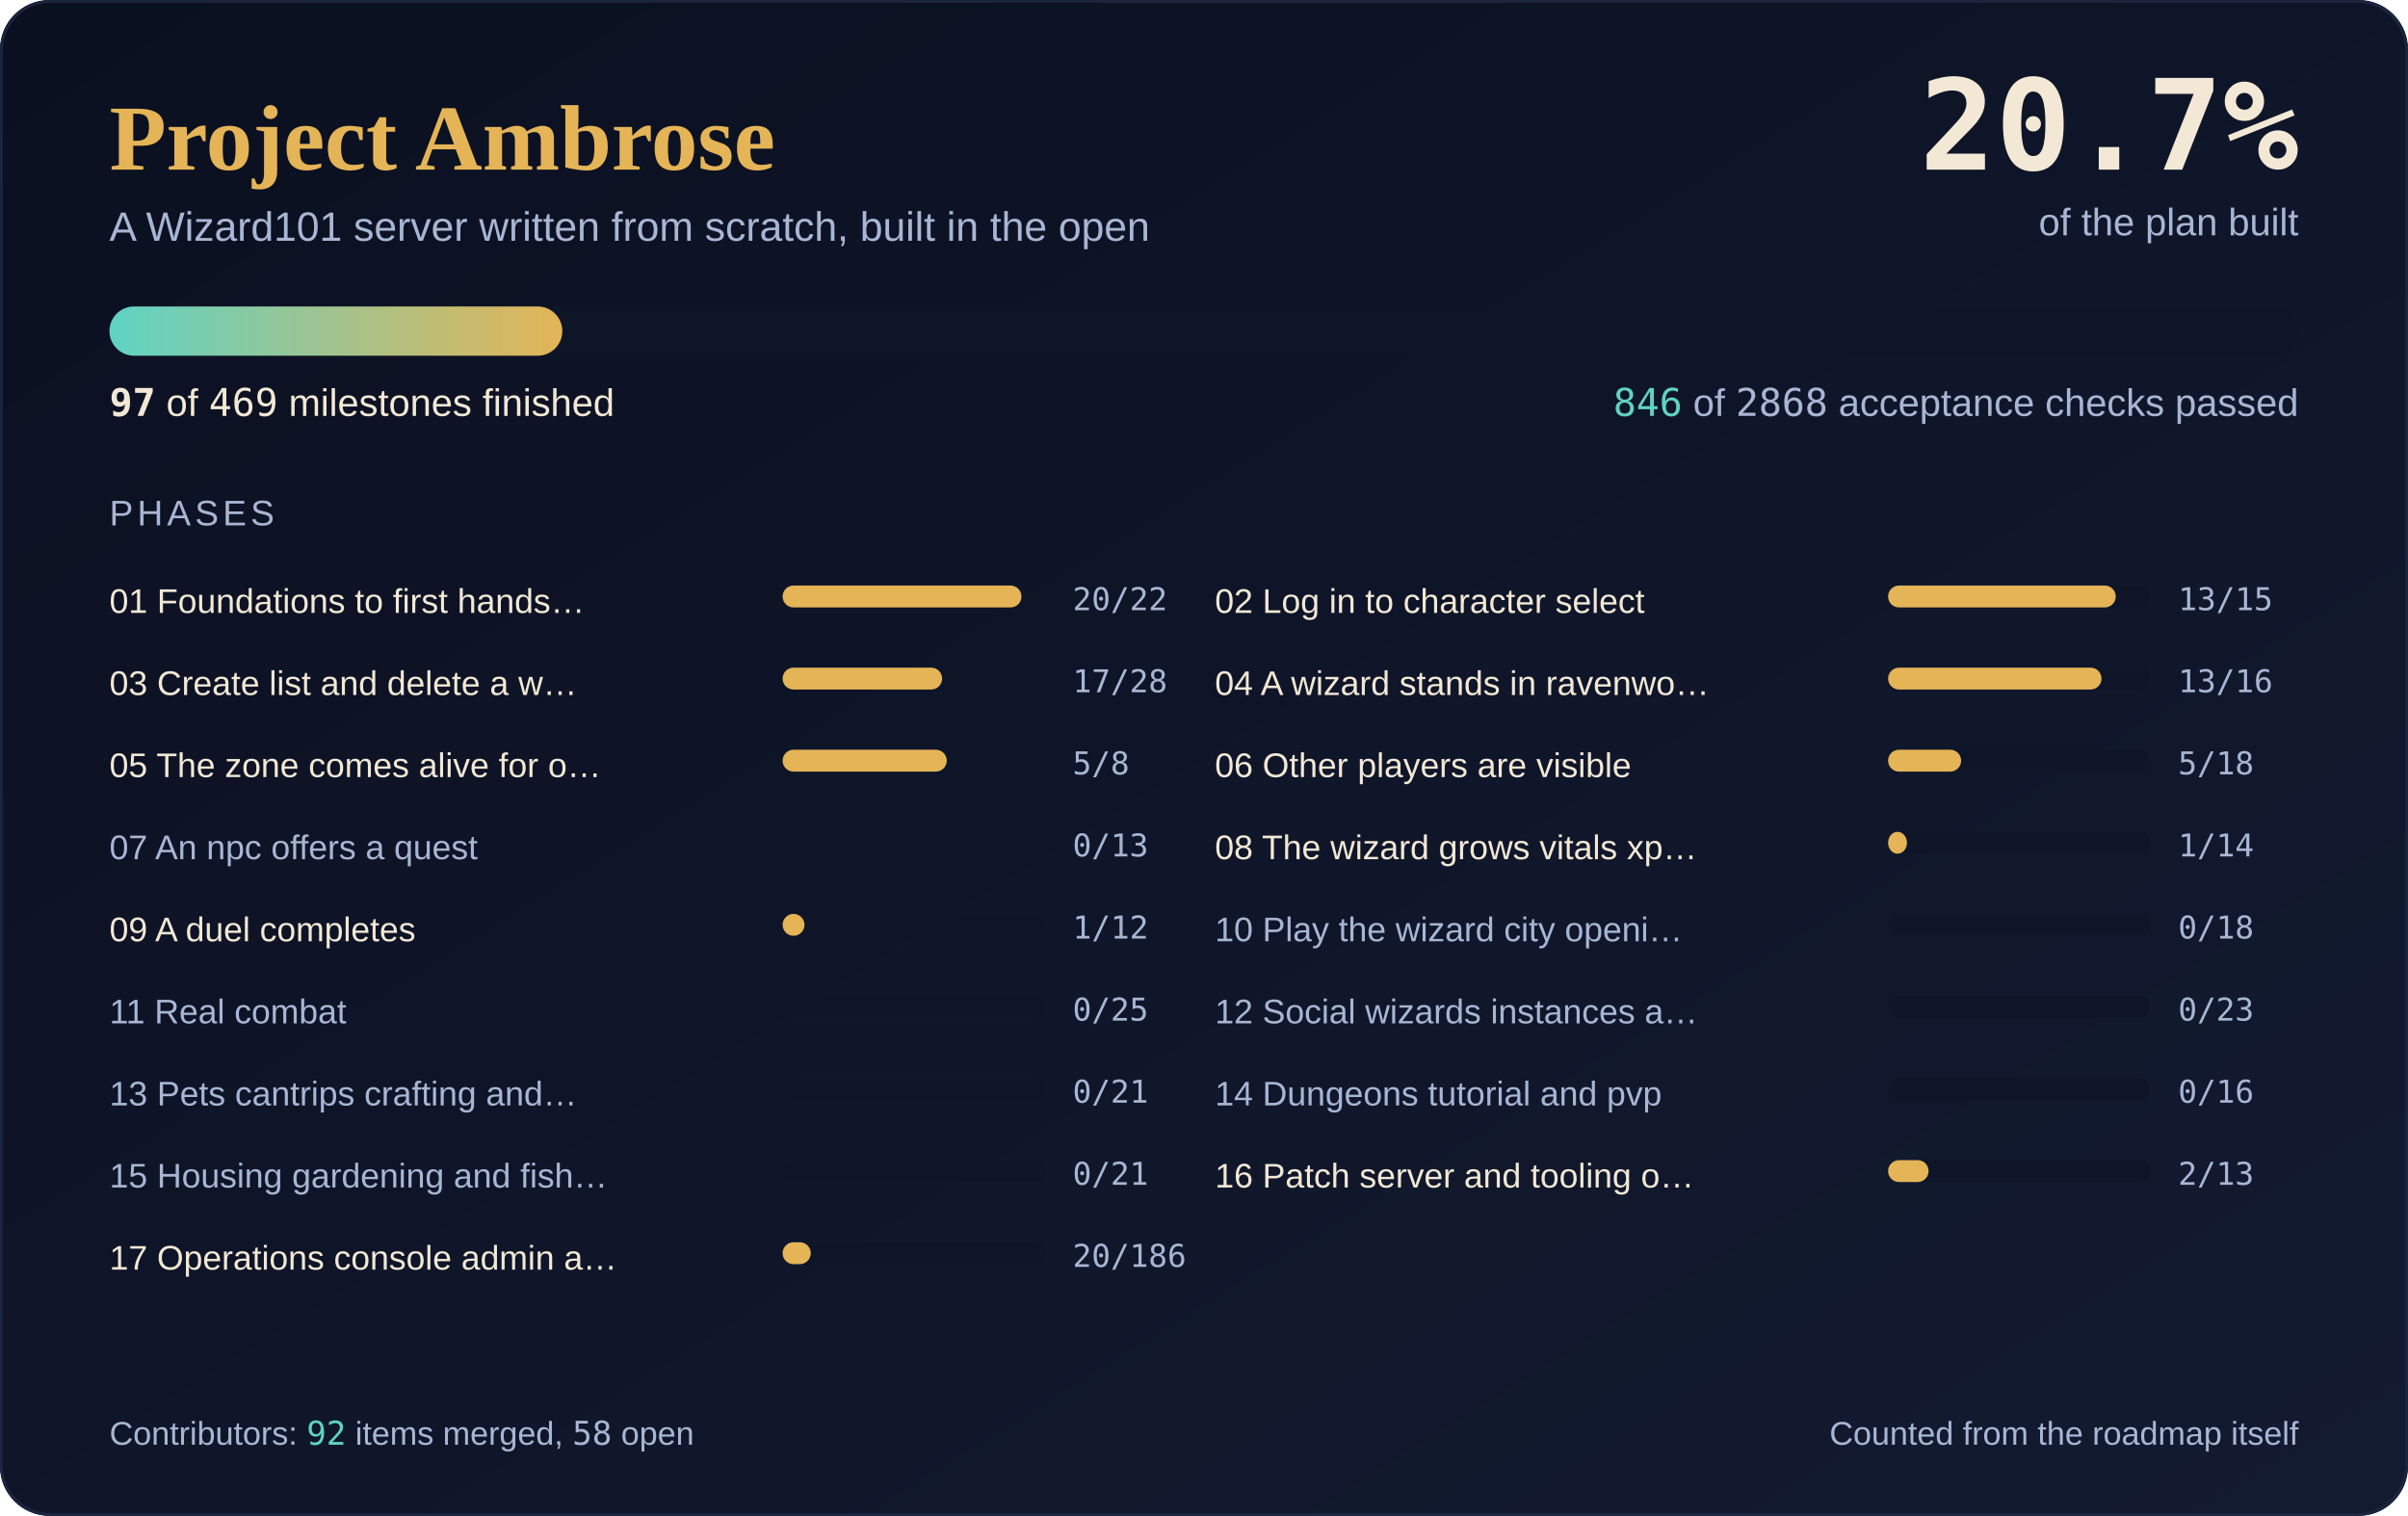
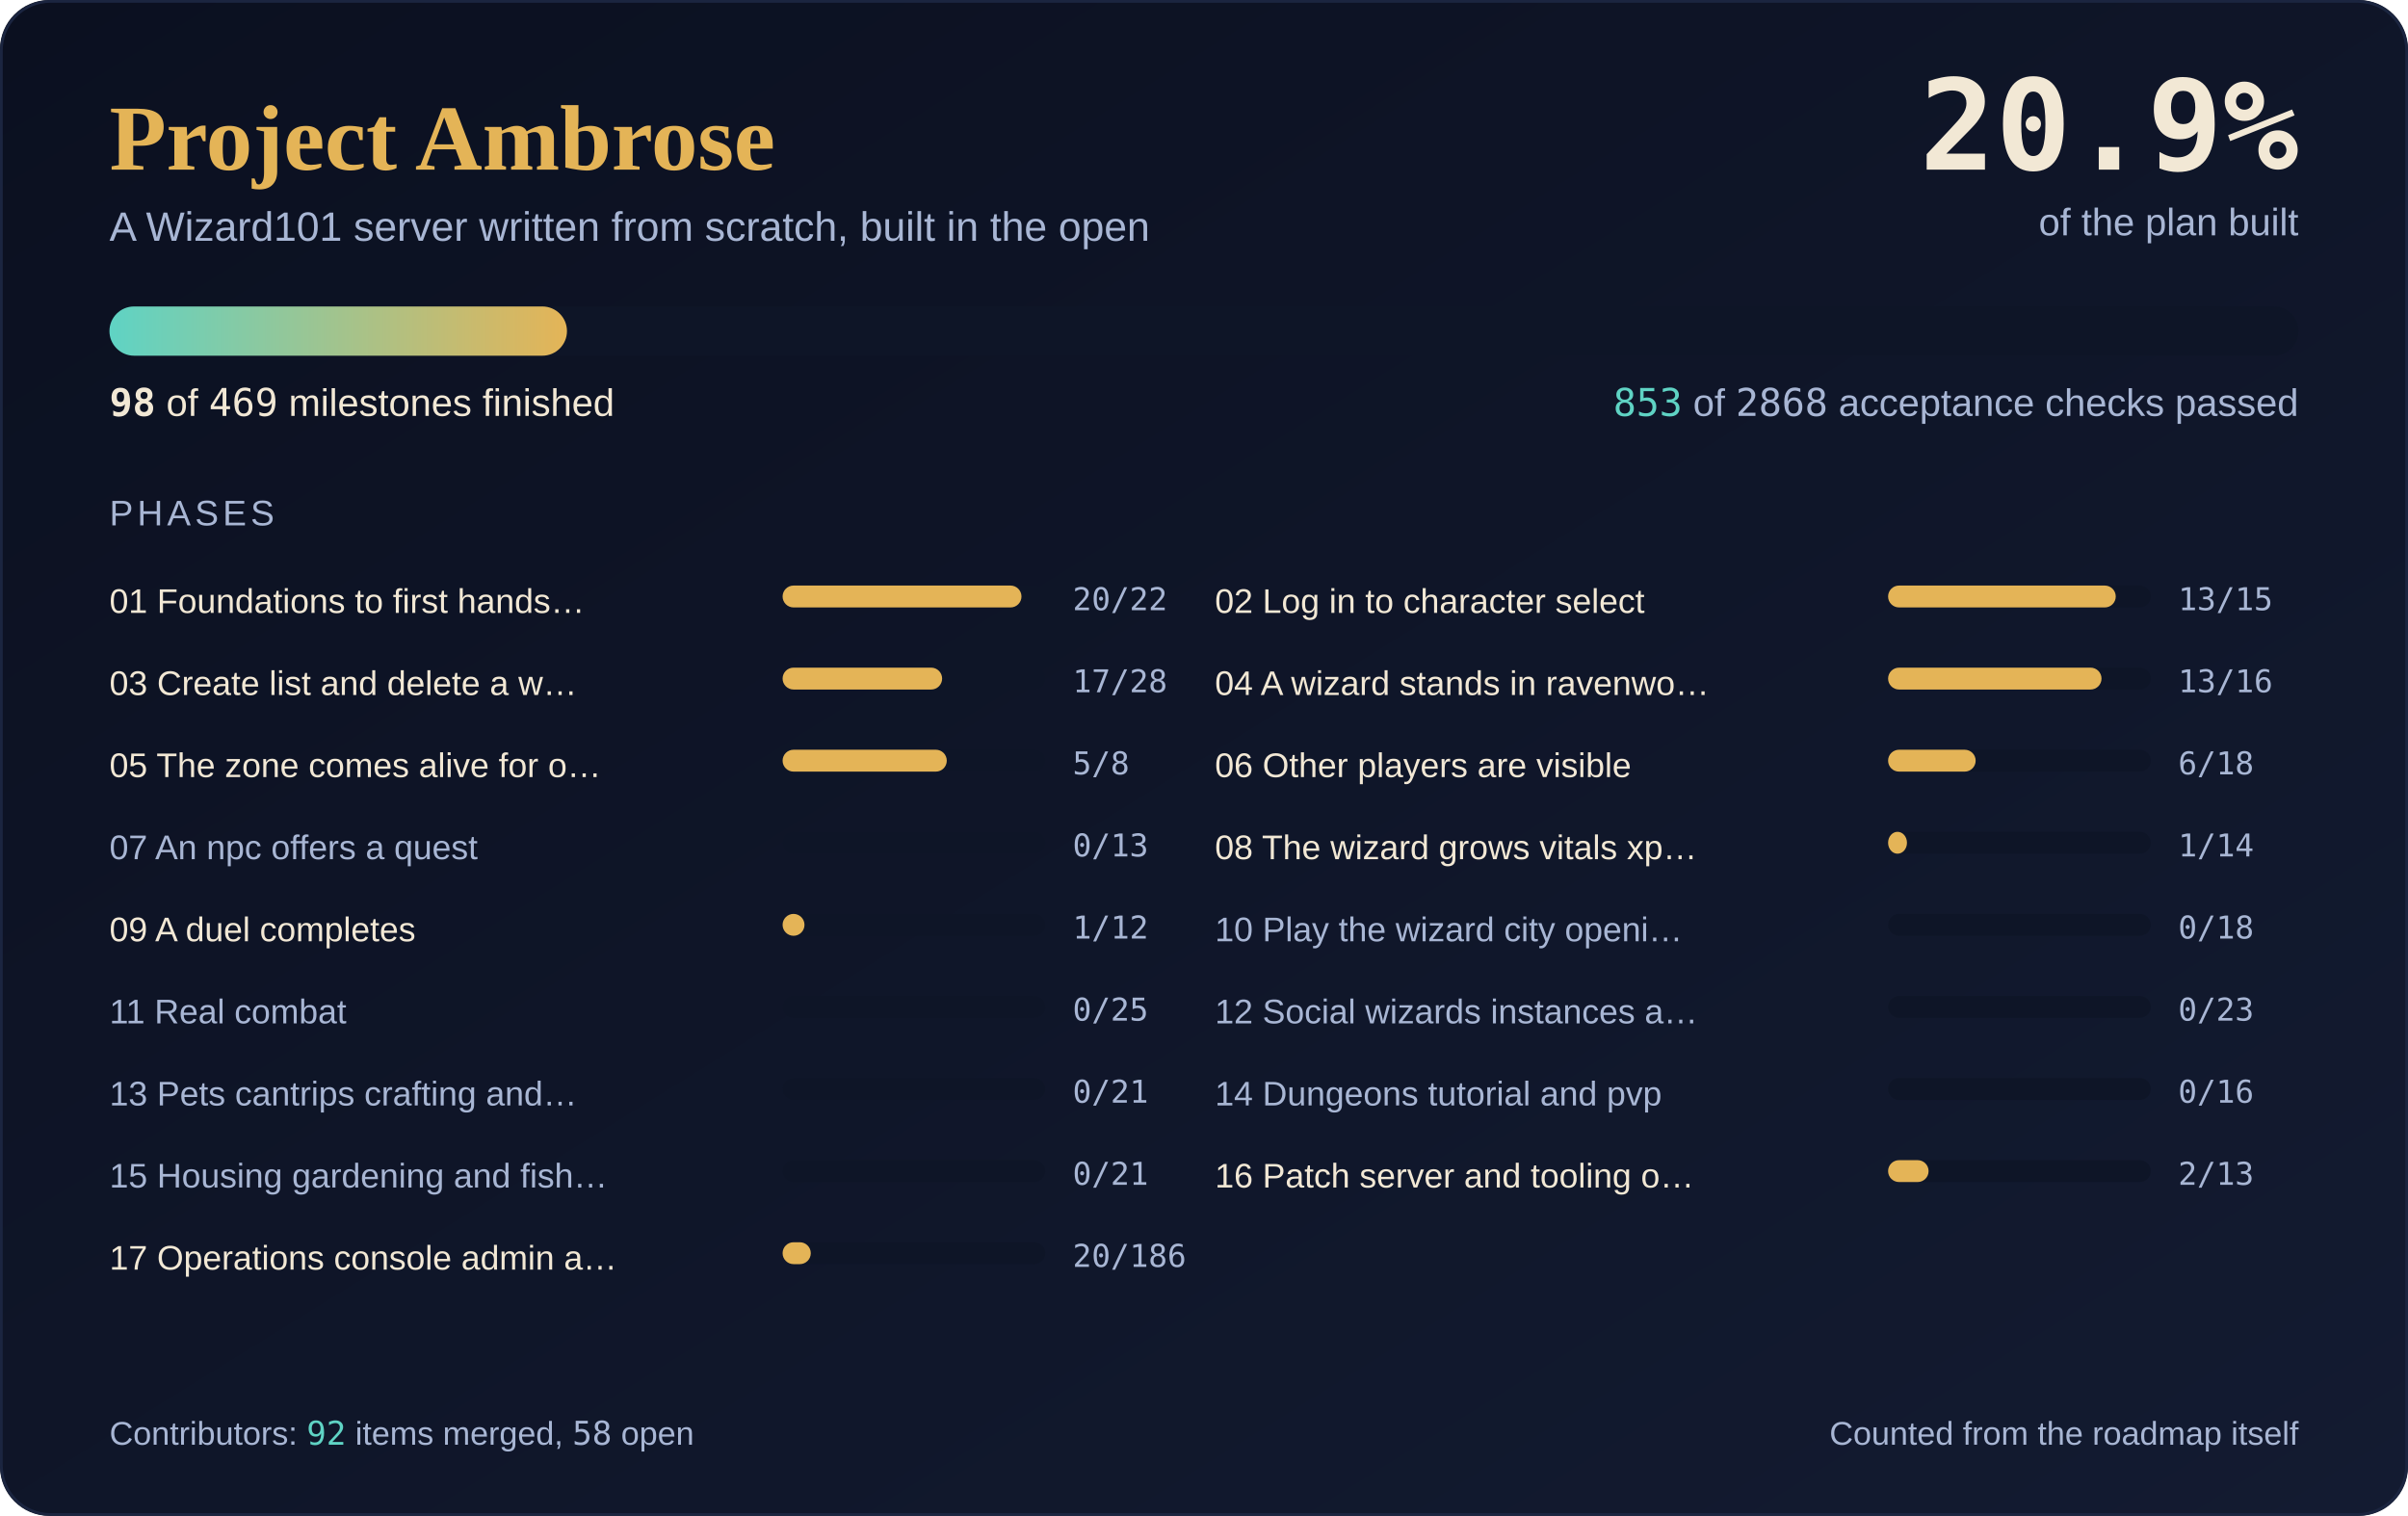
- <svg xmlns="http://www.w3.org/2000/svg" width="880" height="554" viewBox="0 0 880 554" role="img" aria-label="Project Ambrose progress: 97 of 469 milestones complete, 20.7 percent">
+ <svg xmlns="http://www.w3.org/2000/svg" width="880" height="554" viewBox="0 0 880 554" role="img" aria-label="Project Ambrose progress: 98 of 469 milestones complete, 20.9 percent">
  <defs>
    <linearGradient id="sky" x1="0" y1="0" x2="1" y2="1">
      <stop offset="0" stop-color="#0B1020" />
      <stop offset="1" stop-color="#131B31" />
    </linearGradient>
    <linearGradient id="fill" x1="0" y1="0" x2="1" y2="0">
      <stop offset="0" stop-color="#5FD3C4" />
      <stop offset="1" stop-color="#E4B457" />
    </linearGradient>
  </defs>
  <rect width="880" height="554" rx="18" fill="url(#sky)" />
  <rect x="0.5" y="0.5" width="879" height="553" rx="18" fill="none" stroke="#1B2540" />
  <text x="40" y="62" font-family="'Cormorant Garamond', Georgia, 'Times New Roman', serif" font-size="34" font-weight="600" fill="#E4B457">Project Ambrose</text>
  <text x="40" y="88" font-family="Karla, 'Segoe UI', 'Helvetica Neue', Arial, sans-serif" font-size="15" fill="#A8B6D4">A Wizard101 server written from scratch, built in the open</text>
-   <text x="840" y="62" text-anchor="end" font-family="'JetBrains Mono', Consolas, 'DejaVu Sans Mono', monospace" font-size="46" font-weight="700" fill="#F2E8D5">20.7%</text>
+   <text x="840" y="62" text-anchor="end" font-family="'JetBrains Mono', Consolas, 'DejaVu Sans Mono', monospace" font-size="46" font-weight="700" fill="#F2E8D5">20.9%</text>
  <text x="840" y="86" text-anchor="end" font-family="Karla, 'Segoe UI', 'Helvetica Neue', Arial, sans-serif" font-size="14" fill="#A8B6D4">of the plan built</text>
  <rect x="40" y="112" width="800" height="18" rx="9.0" fill="#0E1527" />
-   <rect x="40" y="112" width="165.5" height="18" rx="9.0" fill="url(#fill)" />
+   <rect x="40" y="112" width="167.2" height="18" rx="9.0" fill="url(#fill)" />
  <text x="40" y="152" font-family="Karla, 'Segoe UI', 'Helvetica Neue', Arial, sans-serif" font-size="14" fill="#F2E8D5">
-     <tspan font-family="'JetBrains Mono', Consolas, 'DejaVu Sans Mono', monospace" font-weight="700">97</tspan> of <tspan font-family="'JetBrains Mono', Consolas, 'DejaVu Sans Mono', monospace">469</tspan> milestones finished</text>
+     <tspan font-family="'JetBrains Mono', Consolas, 'DejaVu Sans Mono', monospace" font-weight="700">98</tspan> of <tspan font-family="'JetBrains Mono', Consolas, 'DejaVu Sans Mono', monospace">469</tspan> milestones finished</text>
  <text x="840" y="152" text-anchor="end" font-family="Karla, 'Segoe UI', 'Helvetica Neue', Arial, sans-serif" font-size="14" fill="#A8B6D4">
-     <tspan font-family="'JetBrains Mono', Consolas, 'DejaVu Sans Mono', monospace" fill="#5FD3C4">846</tspan> of <tspan font-family="'JetBrains Mono', Consolas, 'DejaVu Sans Mono', monospace">2868</tspan> acceptance checks passed</text>
+     <tspan font-family="'JetBrains Mono', Consolas, 'DejaVu Sans Mono', monospace" fill="#5FD3C4">853</tspan> of <tspan font-family="'JetBrains Mono', Consolas, 'DejaVu Sans Mono', monospace">2868</tspan> acceptance checks passed</text>
  <text x="40" y="192" font-family="Karla, 'Segoe UI', 'Helvetica Neue', Arial, sans-serif" font-size="13" fill="#A8B6D4" letter-spacing="1.5">PHASES</text>
  <text x="40" y="224" font-family="Karla, 'Segoe UI', 'Helvetica Neue', Arial, sans-serif" font-size="12.5" fill="#F2E8D5">01 Foundations to first hands…</text>
  <rect x="286" y="214" width="96" height="8" rx="4.0" fill="#0E1527" />
  <rect x="286" y="214" width="87.3" height="8" rx="4.0" fill="#E4B457" />
  <text x="392" y="223" font-family="'JetBrains Mono', Consolas, 'DejaVu Sans Mono', monospace" font-size="11.5" fill="#A8B6D4">20/22</text>
  <text x="444" y="224" font-family="Karla, 'Segoe UI', 'Helvetica Neue', Arial, sans-serif" font-size="12.5" fill="#F2E8D5">02 Log in to character select</text>
  <rect x="690" y="214" width="96" height="8" rx="4.0" fill="#0E1527" />
  <rect x="690" y="214" width="83.2" height="8" rx="4.0" fill="#E4B457" />
  <text x="796" y="223" font-family="'JetBrains Mono', Consolas, 'DejaVu Sans Mono', monospace" font-size="11.5" fill="#A8B6D4">13/15</text>
  <text x="40" y="254" font-family="Karla, 'Segoe UI', 'Helvetica Neue', Arial, sans-serif" font-size="12.5" fill="#F2E8D5">03 Create list and delete a w…</text>
  <rect x="286" y="244" width="96" height="8" rx="4.0" fill="#0E1527" />
  <rect x="286" y="244" width="58.3" height="8" rx="4.0" fill="#E4B457" />
  <text x="392" y="253" font-family="'JetBrains Mono', Consolas, 'DejaVu Sans Mono', monospace" font-size="11.5" fill="#A8B6D4">17/28</text>
  <text x="444" y="254" font-family="Karla, 'Segoe UI', 'Helvetica Neue', Arial, sans-serif" font-size="12.5" fill="#F2E8D5">04 A wizard stands in ravenwo…</text>
  <rect x="690" y="244" width="96" height="8" rx="4.0" fill="#0E1527" />
  <rect x="690" y="244" width="78.0" height="8" rx="4.0" fill="#E4B457" />
  <text x="796" y="253" font-family="'JetBrains Mono', Consolas, 'DejaVu Sans Mono', monospace" font-size="11.5" fill="#A8B6D4">13/16</text>
  <text x="40" y="284" font-family="Karla, 'Segoe UI', 'Helvetica Neue', Arial, sans-serif" font-size="12.5" fill="#F2E8D5">05 The zone comes alive for o…</text>
  <rect x="286" y="274" width="96" height="8" rx="4.0" fill="#0E1527" />
  <rect x="286" y="274" width="60.0" height="8" rx="4.0" fill="#E4B457" />
  <text x="392" y="283" font-family="'JetBrains Mono', Consolas, 'DejaVu Sans Mono', monospace" font-size="11.5" fill="#A8B6D4">5/8</text>
  <text x="444" y="284" font-family="Karla, 'Segoe UI', 'Helvetica Neue', Arial, sans-serif" font-size="12.5" fill="#F2E8D5">06 Other players are visible</text>
  <rect x="690" y="274" width="96" height="8" rx="4.0" fill="#0E1527" />
-   <rect x="690" y="274" width="26.7" height="8" rx="4.0" fill="#E4B457" />
-   <text x="796" y="283" font-family="'JetBrains Mono', Consolas, 'DejaVu Sans Mono', monospace" font-size="11.5" fill="#A8B6D4">5/18</text>
+   <rect x="690" y="274" width="32.0" height="8" rx="4.0" fill="#E4B457" />
+   <text x="796" y="283" font-family="'JetBrains Mono', Consolas, 'DejaVu Sans Mono', monospace" font-size="11.5" fill="#A8B6D4">6/18</text>
  <text x="40" y="314" font-family="Karla, 'Segoe UI', 'Helvetica Neue', Arial, sans-serif" font-size="12.5" fill="#A8B6D4">07 An npc offers a quest</text>
  <rect x="286" y="304" width="96" height="8" rx="4.0" fill="#0E1527" />
  <text x="392" y="313" font-family="'JetBrains Mono', Consolas, 'DejaVu Sans Mono', monospace" font-size="11.5" fill="#A8B6D4">0/13</text>
  <text x="444" y="314" font-family="Karla, 'Segoe UI', 'Helvetica Neue', Arial, sans-serif" font-size="12.5" fill="#F2E8D5">08 The wizard grows vitals xp…</text>
  <rect x="690" y="304" width="96" height="8" rx="4.0" fill="#0E1527" />
  <rect x="690" y="304" width="6.9" height="8" rx="4.0" fill="#E4B457" />
  <text x="796" y="313" font-family="'JetBrains Mono', Consolas, 'DejaVu Sans Mono', monospace" font-size="11.5" fill="#A8B6D4">1/14</text>
  <text x="40" y="344" font-family="Karla, 'Segoe UI', 'Helvetica Neue', Arial, sans-serif" font-size="12.5" fill="#F2E8D5">09 A duel completes</text>
  <rect x="286" y="334" width="96" height="8" rx="4.0" fill="#0E1527" />
  <rect x="286" y="334" width="8.0" height="8" rx="4.0" fill="#E4B457" />
  <text x="392" y="343" font-family="'JetBrains Mono', Consolas, 'DejaVu Sans Mono', monospace" font-size="11.5" fill="#A8B6D4">1/12</text>
  <text x="444" y="344" font-family="Karla, 'Segoe UI', 'Helvetica Neue', Arial, sans-serif" font-size="12.5" fill="#A8B6D4">10 Play the wizard city openi…</text>
  <rect x="690" y="334" width="96" height="8" rx="4.0" fill="#0E1527" />
  <text x="796" y="343" font-family="'JetBrains Mono', Consolas, 'DejaVu Sans Mono', monospace" font-size="11.5" fill="#A8B6D4">0/18</text>
  <text x="40" y="374" font-family="Karla, 'Segoe UI', 'Helvetica Neue', Arial, sans-serif" font-size="12.5" fill="#A8B6D4">11 Real combat</text>
  <rect x="286" y="364" width="96" height="8" rx="4.0" fill="#0E1527" />
  <text x="392" y="373" font-family="'JetBrains Mono', Consolas, 'DejaVu Sans Mono', monospace" font-size="11.5" fill="#A8B6D4">0/25</text>
  <text x="444" y="374" font-family="Karla, 'Segoe UI', 'Helvetica Neue', Arial, sans-serif" font-size="12.5" fill="#A8B6D4">12 Social wizards instances a…</text>
  <rect x="690" y="364" width="96" height="8" rx="4.0" fill="#0E1527" />
  <text x="796" y="373" font-family="'JetBrains Mono', Consolas, 'DejaVu Sans Mono', monospace" font-size="11.5" fill="#A8B6D4">0/23</text>
  <text x="40" y="404" font-family="Karla, 'Segoe UI', 'Helvetica Neue', Arial, sans-serif" font-size="12.5" fill="#A8B6D4">13 Pets cantrips crafting and…</text>
  <rect x="286" y="394" width="96" height="8" rx="4.0" fill="#0E1527" />
  <text x="392" y="403" font-family="'JetBrains Mono', Consolas, 'DejaVu Sans Mono', monospace" font-size="11.5" fill="#A8B6D4">0/21</text>
  <text x="444" y="404" font-family="Karla, 'Segoe UI', 'Helvetica Neue', Arial, sans-serif" font-size="12.5" fill="#A8B6D4">14 Dungeons tutorial and pvp</text>
  <rect x="690" y="394" width="96" height="8" rx="4.0" fill="#0E1527" />
  <text x="796" y="403" font-family="'JetBrains Mono', Consolas, 'DejaVu Sans Mono', monospace" font-size="11.5" fill="#A8B6D4">0/16</text>
  <text x="40" y="434" font-family="Karla, 'Segoe UI', 'Helvetica Neue', Arial, sans-serif" font-size="12.5" fill="#A8B6D4">15 Housing gardening and fish…</text>
  <rect x="286" y="424" width="96" height="8" rx="4.0" fill="#0E1527" />
  <text x="392" y="433" font-family="'JetBrains Mono', Consolas, 'DejaVu Sans Mono', monospace" font-size="11.5" fill="#A8B6D4">0/21</text>
  <text x="444" y="434" font-family="Karla, 'Segoe UI', 'Helvetica Neue', Arial, sans-serif" font-size="12.5" fill="#F2E8D5">16 Patch server and tooling o…</text>
  <rect x="690" y="424" width="96" height="8" rx="4.0" fill="#0E1527" />
  <rect x="690" y="424" width="14.8" height="8" rx="4.0" fill="#E4B457" />
  <text x="796" y="433" font-family="'JetBrains Mono', Consolas, 'DejaVu Sans Mono', monospace" font-size="11.5" fill="#A8B6D4">2/13</text>
  <text x="40" y="464" font-family="Karla, 'Segoe UI', 'Helvetica Neue', Arial, sans-serif" font-size="12.5" fill="#F2E8D5">17 Operations console admin a…</text>
  <rect x="286" y="454" width="96" height="8" rx="4.0" fill="#0E1527" />
  <rect x="286" y="454" width="10.3" height="8" rx="4.0" fill="#E4B457" />
  <text x="392" y="463" font-family="'JetBrains Mono', Consolas, 'DejaVu Sans Mono', monospace" font-size="11.5" fill="#A8B6D4">20/186</text>
  <text x="40" y="528" font-family="Karla, 'Segoe UI', 'Helvetica Neue', Arial, sans-serif" font-size="12" fill="#A8B6D4">Contributors: <tspan font-family="'JetBrains Mono', Consolas, 'DejaVu Sans Mono', monospace" fill="#5FD3C4">92</tspan> items merged, <tspan font-family="'JetBrains Mono', Consolas, 'DejaVu Sans Mono', monospace">58</tspan> open</text>
  <text x="840" y="528" text-anchor="end" font-family="Karla, 'Segoe UI', 'Helvetica Neue', Arial, sans-serif" font-size="12" fill="#A8B6D4">Counted from the roadmap itself</text>
</svg>
